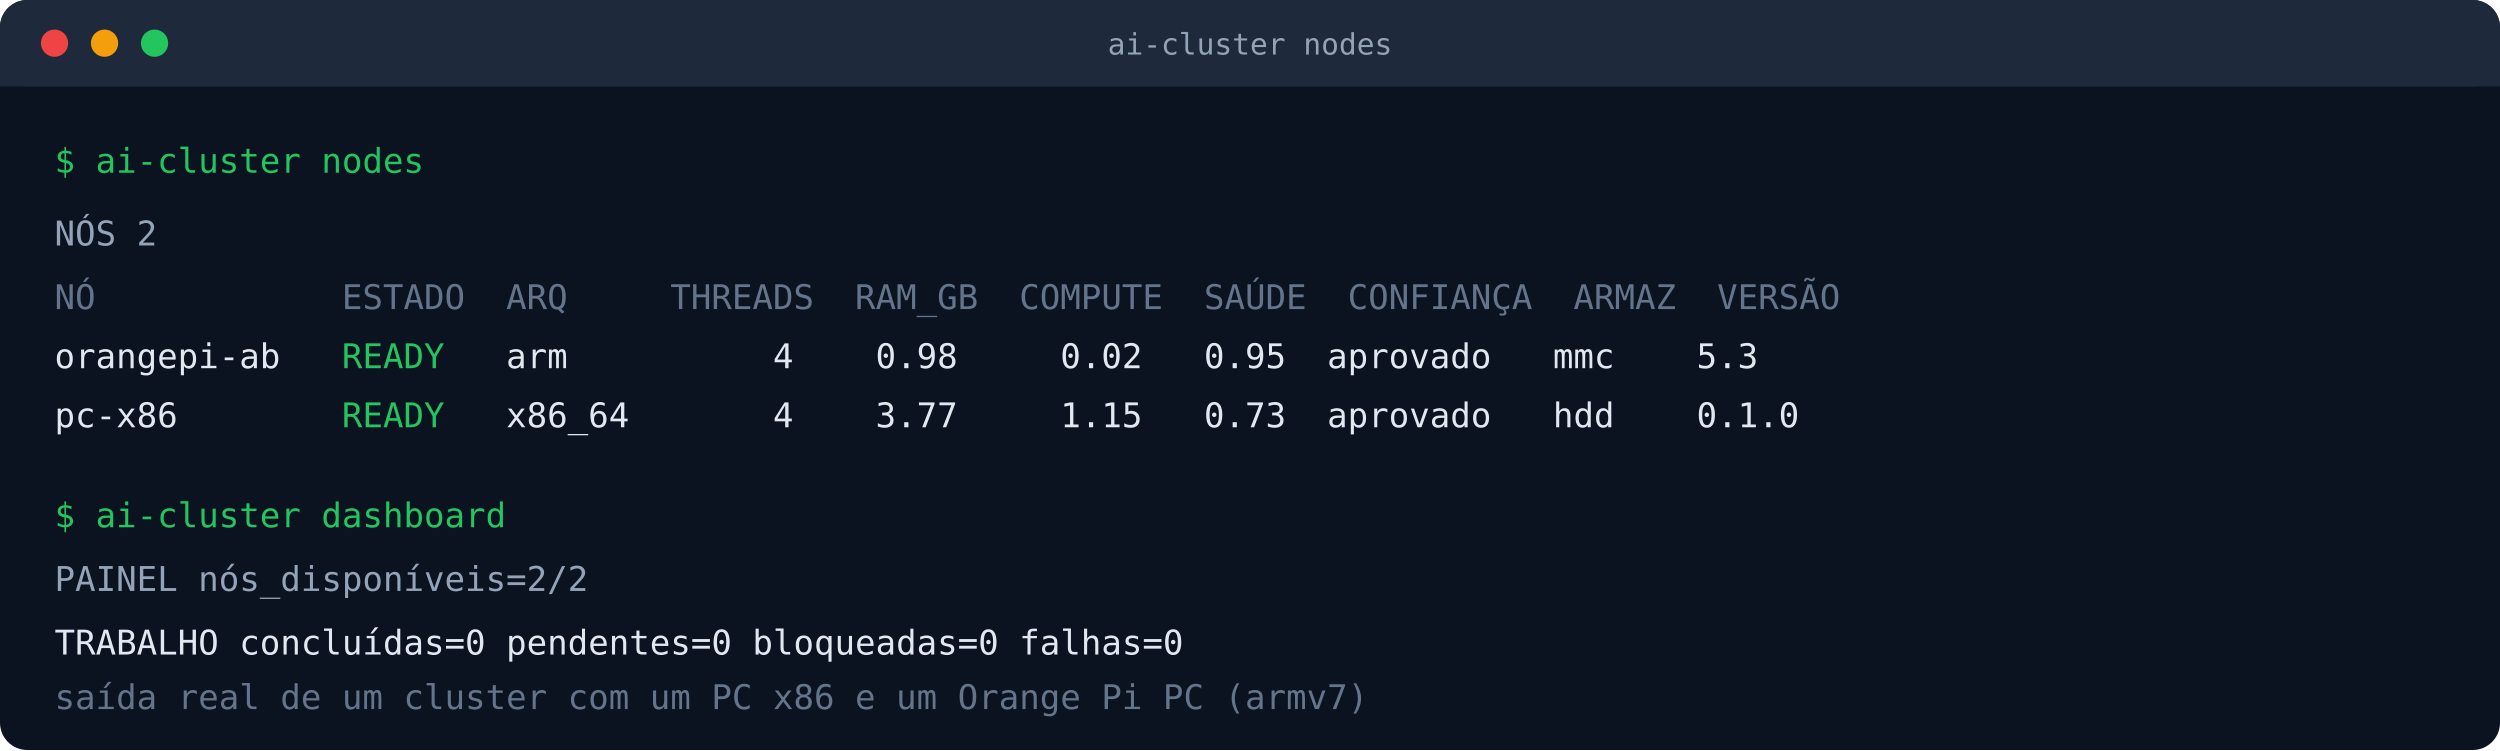
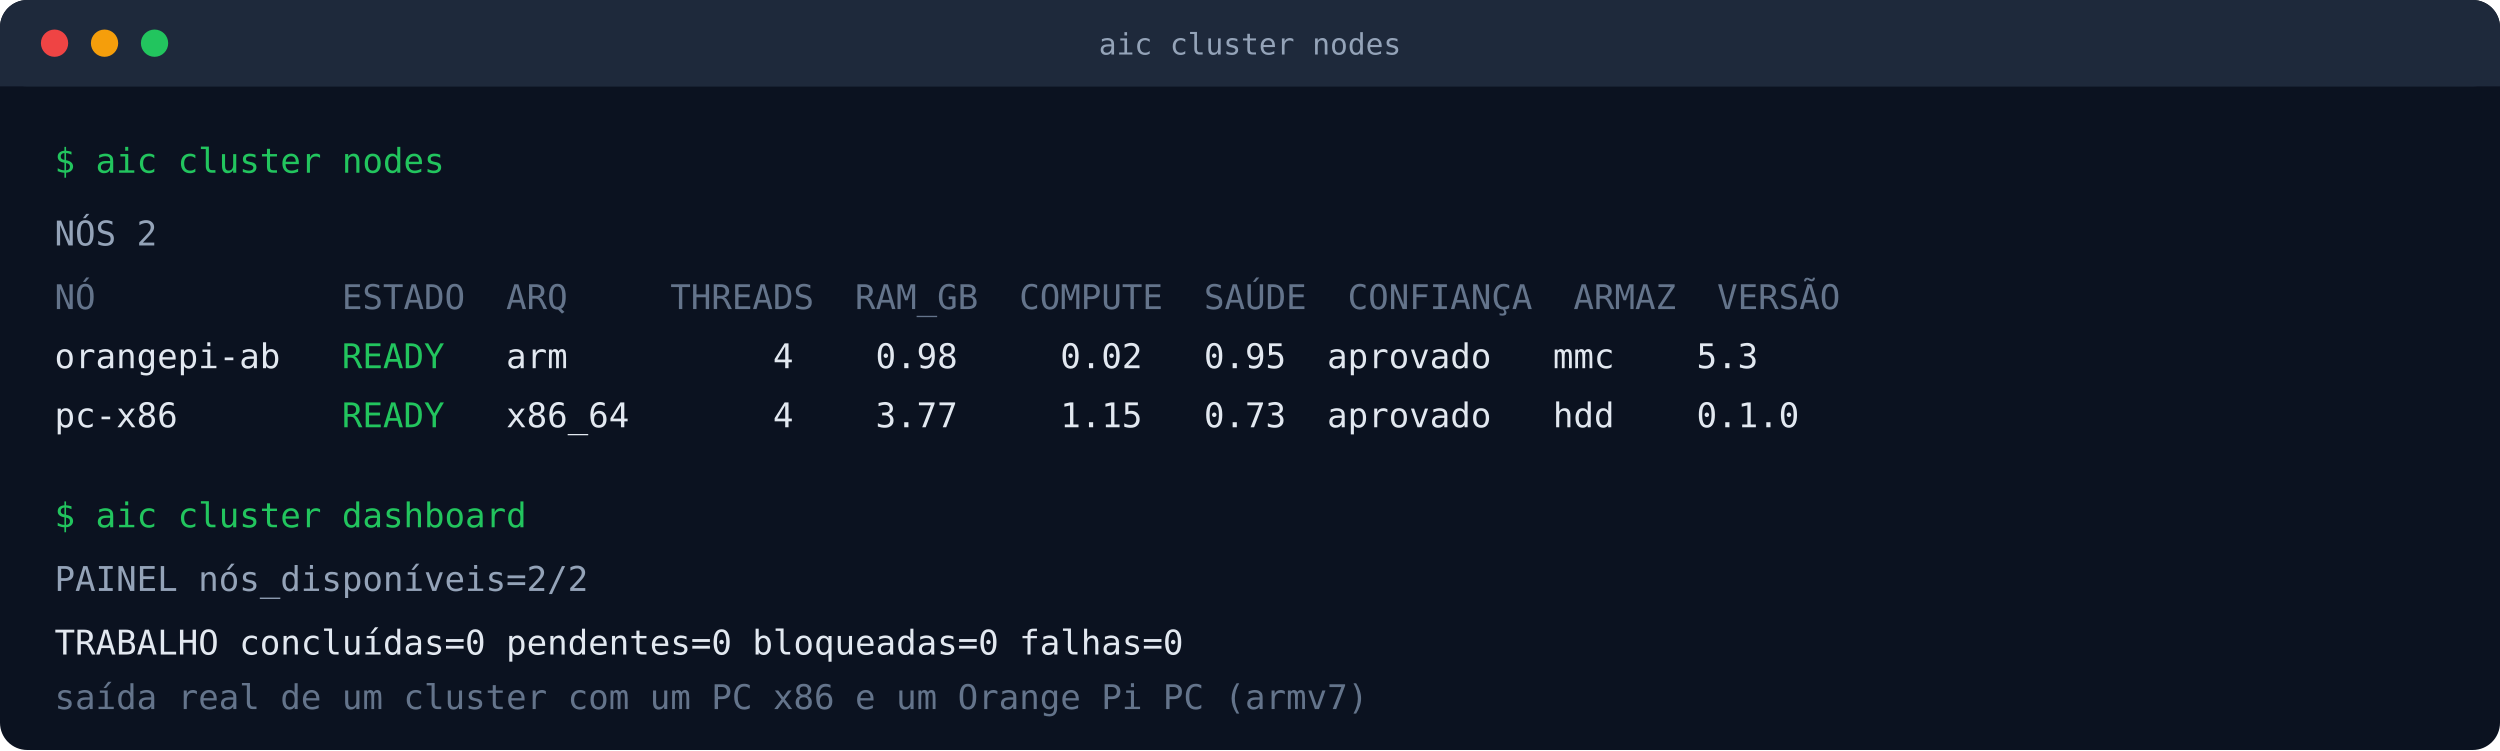
<svg xmlns="http://www.w3.org/2000/svg" viewBox="0 0 1100 330" width="1100" height="330" font-family="Consolas, Menlo, monospace">
  <rect width="1100" height="330" rx="12" fill="#0b1220" />
  <rect width="1100" height="38" rx="12" fill="#1e293b" />
  <rect y="20" width="1100" height="18" fill="#1e293b" />
  <circle cx="24" cy="19" r="6" fill="#ef4444" />
  <circle cx="46" cy="19" r="6" fill="#f59e0b" />
  <circle cx="68" cy="19" r="6" fill="#22c55e" />
-   <text x="550" y="24" fill="#94a3b8" font-size="13" text-anchor="middle">ai-cluster nodes</text>
+   <text x="550" y="24" fill="#94a3b8" font-size="13" text-anchor="middle">aic cluster nodes</text>
  <g font-size="15" xml:space="preserve">
-     <text x="24" y="76" fill="#22c55e">$ ai-cluster nodes</text>
+     <text x="24" y="76" fill="#22c55e">$ aic cluster nodes</text>
    <text x="24" y="108" fill="#94a3b8">NÓS 2</text>
    <text x="24" y="136" fill="#64748b">NÓ            ESTADO  ARQ     THREADS  RAM_GB  COMPUTE  SAÚDE  CONFIANÇA  ARMAZ  VERSÃO</text>
    <text x="24" y="162" fill="#e2e8f0">orangepi-ab   <tspan fill="#22c55e">READY</tspan>   arm          4    0.98     0.02   0.95  aprovado   mmc    5.3</text>
    <text x="24" y="188" fill="#e2e8f0">pc-x86        <tspan fill="#22c55e">READY</tspan>   x86_64       4    3.77     1.15   0.73  aprovado   hdd    0.1.0</text>
-     <text x="24" y="232" fill="#22c55e">$ ai-cluster dashboard</text>
+     <text x="24" y="232" fill="#22c55e">$ aic cluster dashboard</text>
    <text x="24" y="260" fill="#94a3b8">PAINEL nós_disponíveis=2/2</text>
    <text x="24" y="288" fill="#e2e8f0">TRABALHO concluídas=0 pendentes=0 bloqueadas=0 falhas=0</text>
    <text x="24" y="312" fill="#64748b">saída real de um cluster com um PC x86 e um Orange Pi PC (armv7)</text>
  </g>
</svg>
